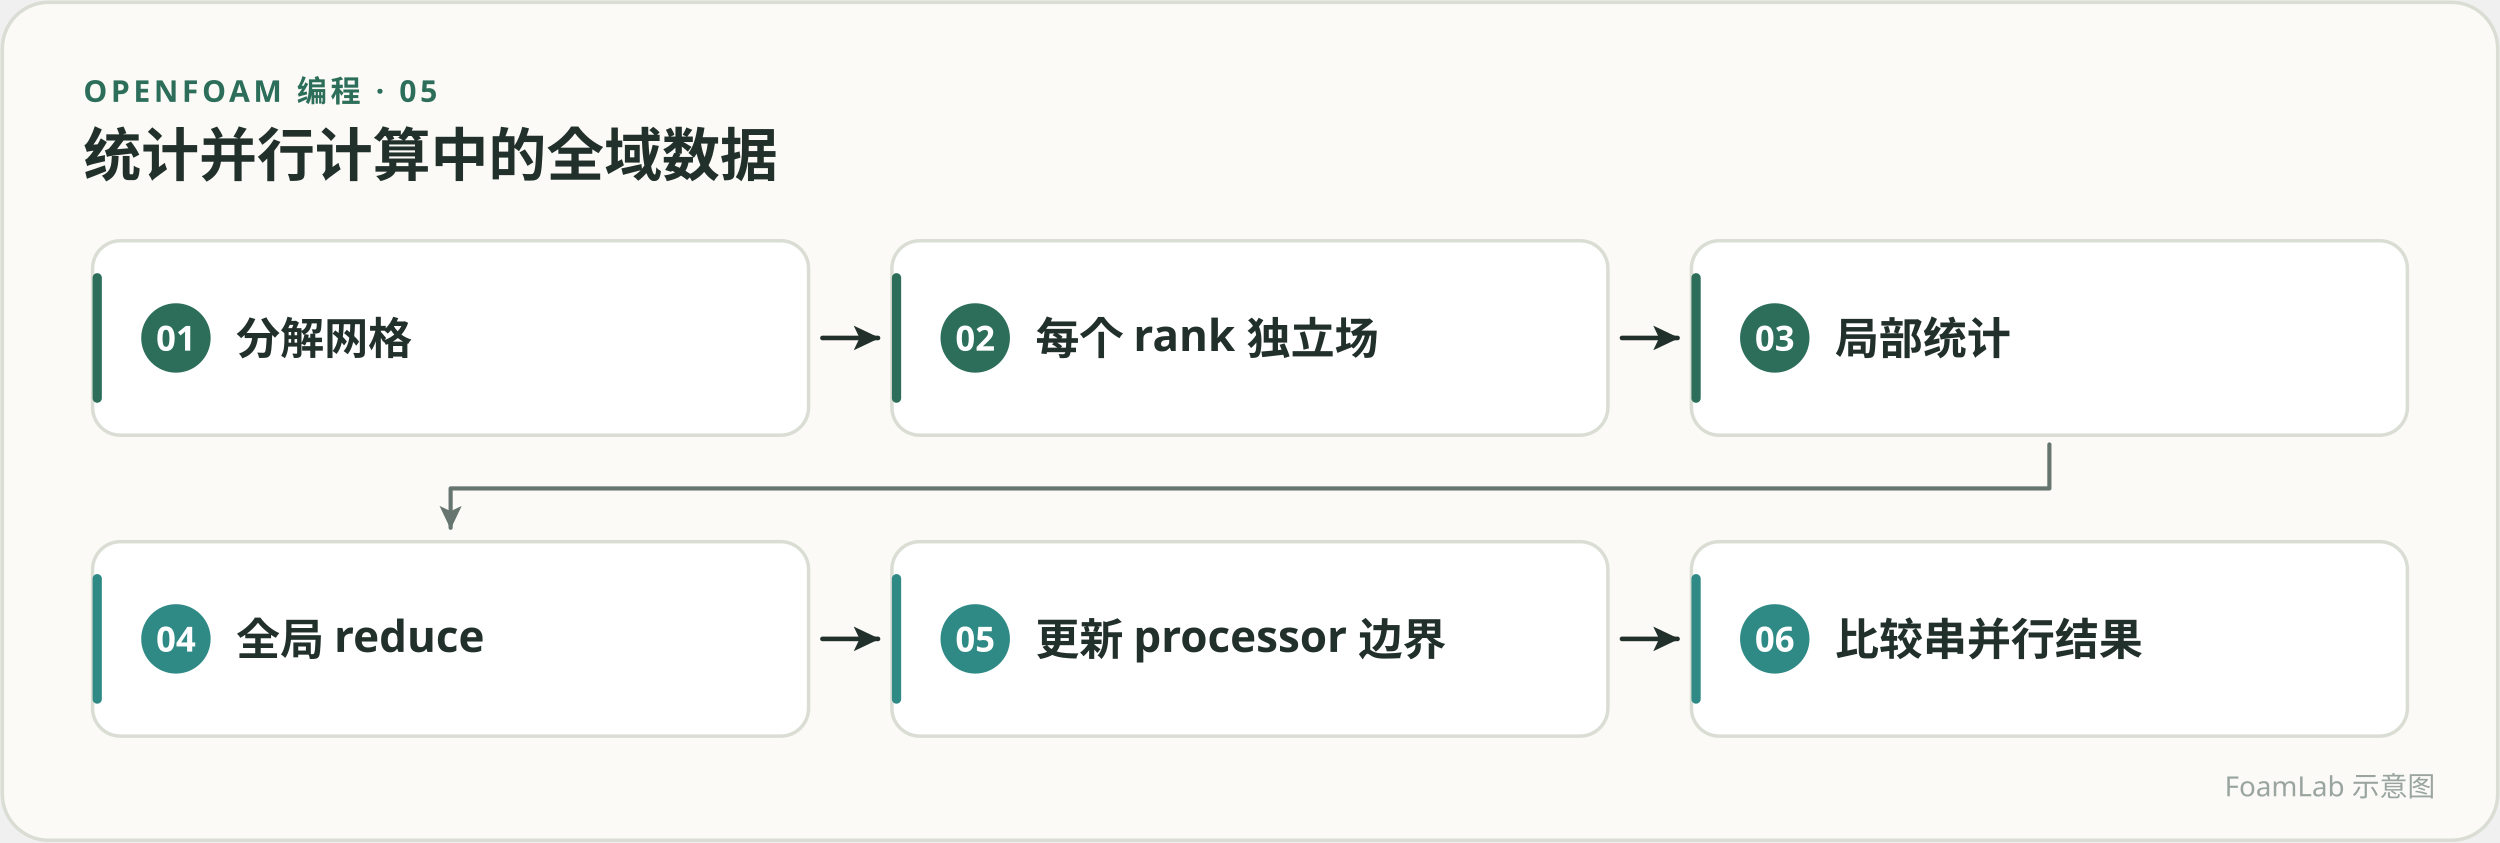
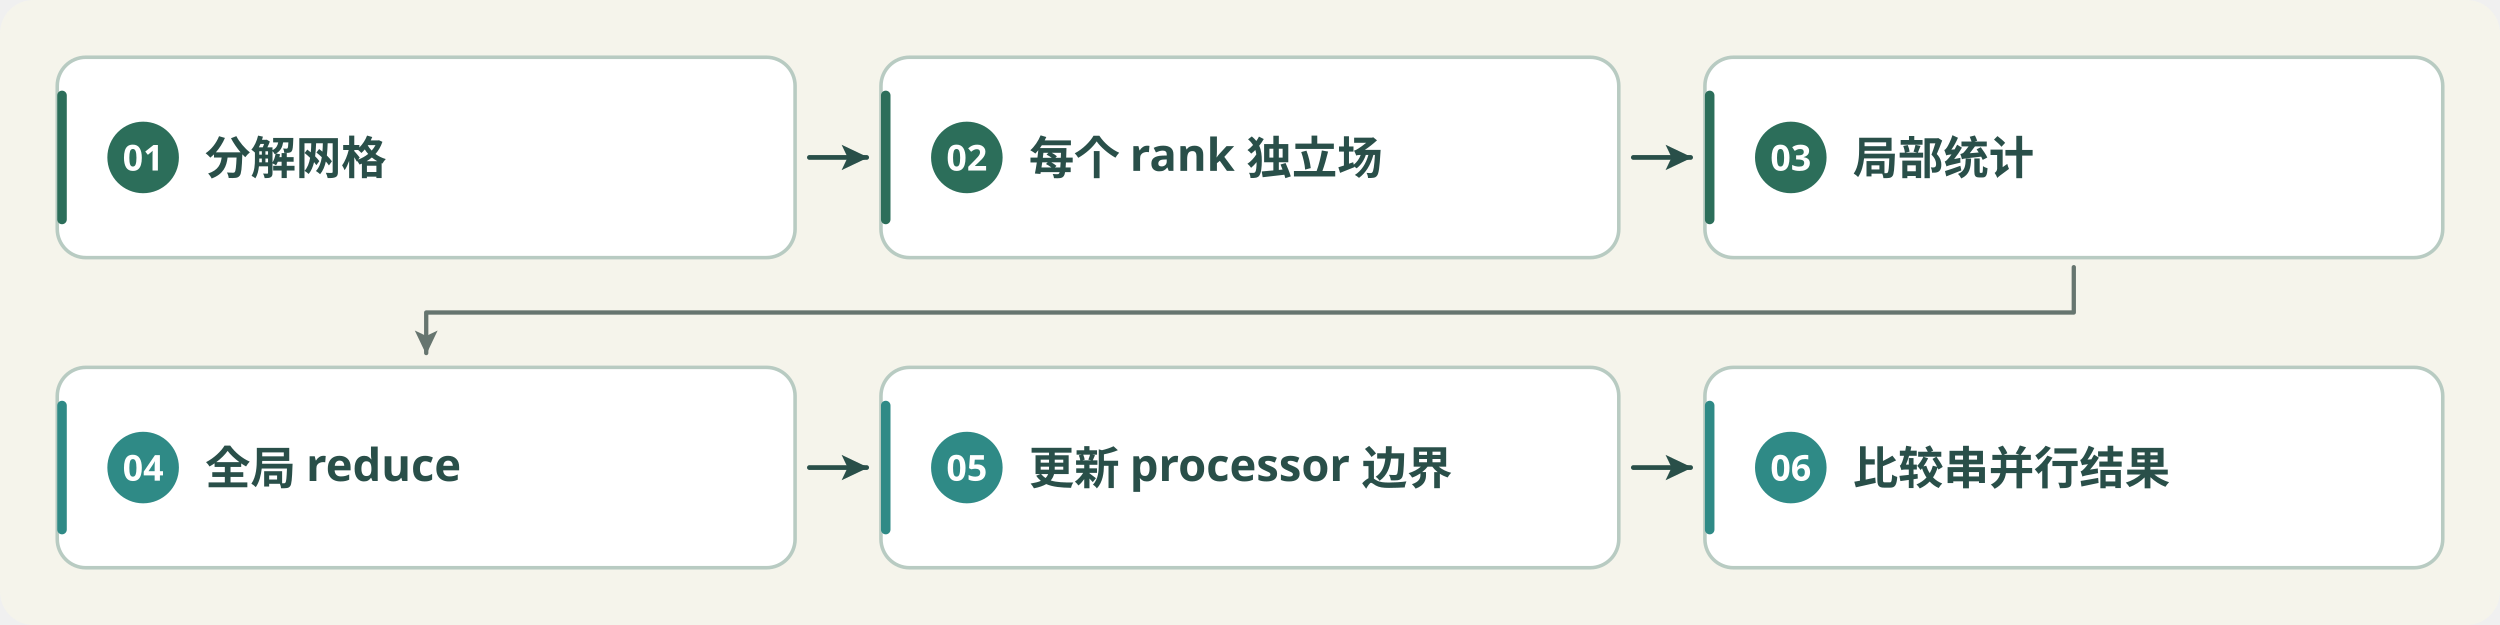
- <svg xmlns="http://www.w3.org/2000/svg" width="1080" height="364" viewBox="0 0 1080 364" role="img" aria-label="统计并行计算中的全域数据">
+ <svg xmlns="http://www.w3.org/2000/svg" width="1048" height="262" viewBox="16 80 1048 262" role="img" aria-label="统计并行计算中的全域数据">
  <defs>
    <marker id="a-ink" viewBox="0 0 10 10" refX="8.5" refY="5" markerWidth="7" markerHeight="7" orient="auto-start-reverse">
-       <path d="M1 1.2 9 5 1 8.8 2.8 5z" fill="#22302c" />
+       <path d="M1 1.2 9 5 1 8.8 2.8 5z" fill="#294f49" />
    </marker>
    <marker id="a-green" viewBox="0 0 10 10" refX="8.5" refY="5" markerWidth="7" markerHeight="7" orient="auto-start-reverse">
      <path d="M1 1.2 9 5 1 8.8 2.8 5z" fill="#2c6e5a" />
    </marker>
    <marker id="a-teal" viewBox="0 0 10 10" refX="8.5" refY="5" markerWidth="7" markerHeight="7" orient="auto-start-reverse">
      <path d="M1 1.2 9 5 1 8.8 2.8 5z" fill="#2f8a86" />
    </marker>
    <marker id="a-muted" viewBox="0 0 10 10" refX="8.5" refY="5" markerWidth="7" markerHeight="7" orient="auto-start-reverse">
      <path d="M1 1.2 9 5 1 8.8 2.8 5z" fill="#66756f" />
    </marker>
    <marker id="a-amber" viewBox="0 0 10 10" refX="8.5" refY="5" markerWidth="7" markerHeight="7" orient="auto-start-reverse">
      <path d="M1 1.2 9 5 1 8.8 2.8 5z" fill="#c98a2b" />
    </marker>
    <marker id="a-red" viewBox="0 0 10 10" refX="8.5" refY="5" markerWidth="7" markerHeight="7" orient="auto-start-reverse">
      <path d="M1 1.2 9 5 1 8.8 2.8 5z" fill="#c8553d" />
    </marker>
    <marker id="a-blue" viewBox="0 0 10 10" refX="8.5" refY="5" markerWidth="7" markerHeight="7" orient="auto-start-reverse">
      <path d="M1 1.2 9 5 1 8.8 2.8 5z" fill="#3b78b5" />
    </marker>
    <pattern id="hatch" width="8" height="8" patternUnits="userSpaceOnUse" patternTransform="rotate(45)">
      <path d="M0 0v8" stroke="#66756f" stroke-width="1.6" />
    </pattern>
  </defs>
-   <style>text{font-family:'Noto Sans SC','PingFang SC','Microsoft YaHei','Source Han Sans SC',sans-serif;fill:#22302c}.t{font-size:19px}.tb{font-size:19px;font-weight:700}.s{font-size:16px;fill:#66756f}
+   <style>text{font-family:'Noto Sans SC','PingFang SC','Microsoft YaHei','Source Han Sans SC',sans-serif;fill:#294f49}.t{font-size:19px}.tb{font-size:19px;font-weight:700}.s{font-size:16px;fill:#66756f}
.h{font-size:25px;font-weight:700}.k{font-size:13px;fill:#2c6e5a;font-weight:700;letter-spacing:.12em}.m{font-family:'Cascadia Code','JetBrains Mono',Consolas,'DejaVu Sans Mono',monospace;font-size:16px}.mb{font-family:'Cascadia Code','JetBrains Mono',Consolas,'DejaVu Sans Mono',monospace;font-size:17px;font-weight:700}
.tag{font-size:12px;fill:#9aa59f}.c{text-anchor:middle}.e{text-anchor:end}.w{fill:#fff}</style>
-   <rect x="1" y="1" width="1078" height="362" rx="20" fill="#fbfaf6" stroke="#d9ddd3" stroke-width="1.5" />
-   <text x="36.0" y="44.0" class="k">OPENFOAM 编程 · 05</text>
-   <text x="36.0" y="76.0" class="h">统计并行计算中的全域数据</text>
-   <rect x="40.0" y="104.0" width="309.3" height="84.0" rx="12" fill="#ffffff" stroke="#d9ddd3" stroke-width="1.5" />
-   <rect x="40.0" y="118.0" width="4" height="56.0" rx="2" fill="#2c6e5a" />
-   <circle cx="76.0" cy="146.0" r="15" fill="#2c6e5a" stroke="none" stroke-width="0" />
-   <text x="76.0" y="151.5" class="tb w" text-anchor="middle" style="font-size:15px;fill:#fff">01</text>
-   <text x="102.0" y="153.0" class="tb">分解网格</text>
-   <line x1="355.3" y1="146.0" x2="379.3" y2="146.0" stroke="#22302c" stroke-width="2" stroke-linecap="round" marker-end="url(#a-ink)" />
-   <rect x="385.3" y="104.0" width="309.3" height="84.0" rx="12" fill="#ffffff" stroke="#d9ddd3" stroke-width="1.5" />
-   <rect x="385.3" y="118.0" width="4" height="56.0" rx="2" fill="#2c6e5a" />
-   <circle cx="421.3" cy="146.0" r="15" fill="#2c6e5a" stroke="none" stroke-width="0" />
-   <text x="421.3" y="151.5" class="tb w" text-anchor="middle" style="font-size:15px;fill:#fff">02</text>
-   <text x="447.3" y="153.0" class="tb">每个 rank 独立场</text>
-   <line x1="700.7" y1="146.0" x2="724.7" y2="146.0" stroke="#22302c" stroke-width="2" stroke-linecap="round" marker-end="url(#a-ink)" />
-   <rect x="730.7" y="104.0" width="309.3" height="84.0" rx="12" fill="#ffffff" stroke="#d9ddd3" stroke-width="1.5" />
-   <rect x="730.7" y="118.0" width="4" height="56.0" rx="2" fill="#2c6e5a" />
-   <circle cx="766.7" cy="146.0" r="15" fill="#2c6e5a" stroke="none" stroke-width="0" />
-   <text x="766.7" y="151.5" class="tb w" text-anchor="middle" style="font-size:15px;fill:#fff">03</text>
-   <text x="792.7" y="153.0" class="tb">局部统计</text>
-   <path d="M885.333 192 V211 H194.667 V228" fill="none" stroke="#66756f" stroke-width="1.8" stroke-linecap="round" stroke-linejoin="round" marker-end="url(#a-muted)" />
-   <rect x="40.0" y="234.0" width="309.3" height="84.0" rx="12" fill="#ffffff" stroke="#d9ddd3" stroke-width="1.5" />
-   <rect x="40.0" y="248.0" width="4" height="56.0" rx="2" fill="#2f8a86" />
-   <circle cx="76.0" cy="276.0" r="15" fill="#2f8a86" stroke="none" stroke-width="0" />
-   <text x="76.0" y="281.5" class="tb w" text-anchor="middle" style="font-size:15px;fill:#fff">04</text>
-   <text x="102.0" y="283.0" class="tb">全局 reduce</text>
-   <line x1="355.3" y1="276.0" x2="379.3" y2="276.0" stroke="#22302c" stroke-width="2" stroke-linecap="round" marker-end="url(#a-ink)" />
-   <rect x="385.3" y="234.0" width="309.3" height="84.0" rx="12" fill="#ffffff" stroke="#d9ddd3" stroke-width="1.5" />
-   <rect x="385.3" y="248.0" width="4" height="56.0" rx="2" fill="#2f8a86" />
-   <circle cx="421.3" cy="276.0" r="15" fill="#2f8a86" stroke="none" stroke-width="0" />
-   <text x="421.3" y="281.5" class="tb w" text-anchor="middle" style="font-size:15px;fill:#fff">05</text>
-   <text x="447.3" y="283.0" class="tb">更新 processor 边界</text>
-   <line x1="700.7" y1="276.0" x2="724.7" y2="276.0" stroke="#22302c" stroke-width="2" stroke-linecap="round" marker-end="url(#a-ink)" />
-   <rect x="730.7" y="234.0" width="309.3" height="84.0" rx="12" fill="#ffffff" stroke="#d9ddd3" stroke-width="1.5" />
-   <rect x="730.7" y="248.0" width="4" height="56.0" rx="2" fill="#2f8a86" />
-   <circle cx="766.7" cy="276.0" r="15" fill="#2f8a86" stroke="none" stroke-width="0" />
-   <text x="766.7" y="281.5" class="tb w" text-anchor="middle" style="font-size:15px;fill:#fff">06</text>
-   <text x="792.7" y="283.0" class="tb">比较串并行结果</text>
-   <text x="1052.0" y="344.0" class="tag" text-anchor="end">FoamLab 示意图</text>
+   <rect class="diagram-background" width="1048" height="262" rx="14" fill="#f5f4eb" x="16" y="80" />
+   <g class="diagram-content">
+     <rect x="40.0" y="104.0" width="309.3" height="84.0" rx="12" fill="#ffffff" stroke="#b8cbc2" stroke-width="1.5" />
+     <rect x="40.0" y="118.0" width="4" height="56.0" rx="2" fill="#2c6e5a" />
+     <circle cx="76.0" cy="146.0" r="15" fill="#2c6e5a" stroke="none" stroke-width="0" />
+     <text x="76.0" y="151.5" class="tb w" text-anchor="middle" style="font-size:15px;fill:#fff">01</text>
+     <text x="102.0" y="153.0" class="tb">分解网格</text>
+     <line x1="355.3" y1="146.0" x2="379.3" y2="146.0" stroke="#294f49" stroke-width="2" stroke-linecap="round" marker-end="url(#a-ink)" />
+     <rect x="385.3" y="104.0" width="309.3" height="84.0" rx="12" fill="#ffffff" stroke="#b8cbc2" stroke-width="1.5" />
+     <rect x="385.3" y="118.0" width="4" height="56.0" rx="2" fill="#2c6e5a" />
+     <circle cx="421.3" cy="146.0" r="15" fill="#2c6e5a" stroke="none" stroke-width="0" />
+     <text x="421.3" y="151.5" class="tb w" text-anchor="middle" style="font-size:15px;fill:#fff">02</text>
+     <text x="447.3" y="153.0" class="tb">每个 rank 独立场</text>
+     <line x1="700.7" y1="146.0" x2="724.7" y2="146.0" stroke="#294f49" stroke-width="2" stroke-linecap="round" marker-end="url(#a-ink)" />
+     <rect x="730.7" y="104.0" width="309.3" height="84.0" rx="12" fill="#ffffff" stroke="#b8cbc2" stroke-width="1.5" />
+     <rect x="730.7" y="118.0" width="4" height="56.0" rx="2" fill="#2c6e5a" />
+     <circle cx="766.7" cy="146.0" r="15" fill="#2c6e5a" stroke="none" stroke-width="0" />
+     <text x="766.7" y="151.5" class="tb w" text-anchor="middle" style="font-size:15px;fill:#fff">03</text>
+     <text x="792.7" y="153.0" class="tb">局部统计</text>
+     <path d="M885.333 192 V211 H194.667 V228" fill="none" stroke="#66756f" stroke-width="1.8" stroke-linecap="round" stroke-linejoin="round" marker-end="url(#a-muted)" />
+     <rect x="40.0" y="234.0" width="309.3" height="84.0" rx="12" fill="#ffffff" stroke="#b8cbc2" stroke-width="1.5" />
+     <rect x="40.0" y="248.0" width="4" height="56.0" rx="2" fill="#2f8a86" />
+     <circle cx="76.0" cy="276.0" r="15" fill="#2f8a86" stroke="none" stroke-width="0" />
+     <text x="76.0" y="281.5" class="tb w" text-anchor="middle" style="font-size:15px;fill:#fff">04</text>
+     <text x="102.0" y="283.0" class="tb">全局 reduce</text>
+     <line x1="355.3" y1="276.0" x2="379.3" y2="276.0" stroke="#294f49" stroke-width="2" stroke-linecap="round" marker-end="url(#a-ink)" />
+     <rect x="385.3" y="234.0" width="309.3" height="84.0" rx="12" fill="#ffffff" stroke="#b8cbc2" stroke-width="1.5" />
+     <rect x="385.3" y="248.0" width="4" height="56.0" rx="2" fill="#2f8a86" />
+     <circle cx="421.3" cy="276.0" r="15" fill="#2f8a86" stroke="none" stroke-width="0" />
+     <text x="421.3" y="281.5" class="tb w" text-anchor="middle" style="font-size:15px;fill:#fff">05</text>
+     <text x="447.3" y="283.0" class="tb">更新 processor 边界</text>
+     <line x1="700.7" y1="276.0" x2="724.7" y2="276.0" stroke="#294f49" stroke-width="2" stroke-linecap="round" marker-end="url(#a-ink)" />
+     <rect x="730.7" y="234.0" width="309.3" height="84.0" rx="12" fill="#ffffff" stroke="#b8cbc2" stroke-width="1.5" />
+     <rect x="730.7" y="248.0" width="4" height="56.0" rx="2" fill="#2f8a86" />
+     <circle cx="766.7" cy="276.0" r="15" fill="#2f8a86" stroke="none" stroke-width="0" />
+     <text x="766.7" y="281.5" class="tb w" text-anchor="middle" style="font-size:15px;fill:#fff">06</text>
+     <text x="792.7" y="283.0" class="tb">比较串并行结果</text>
+   </g>
</svg>
